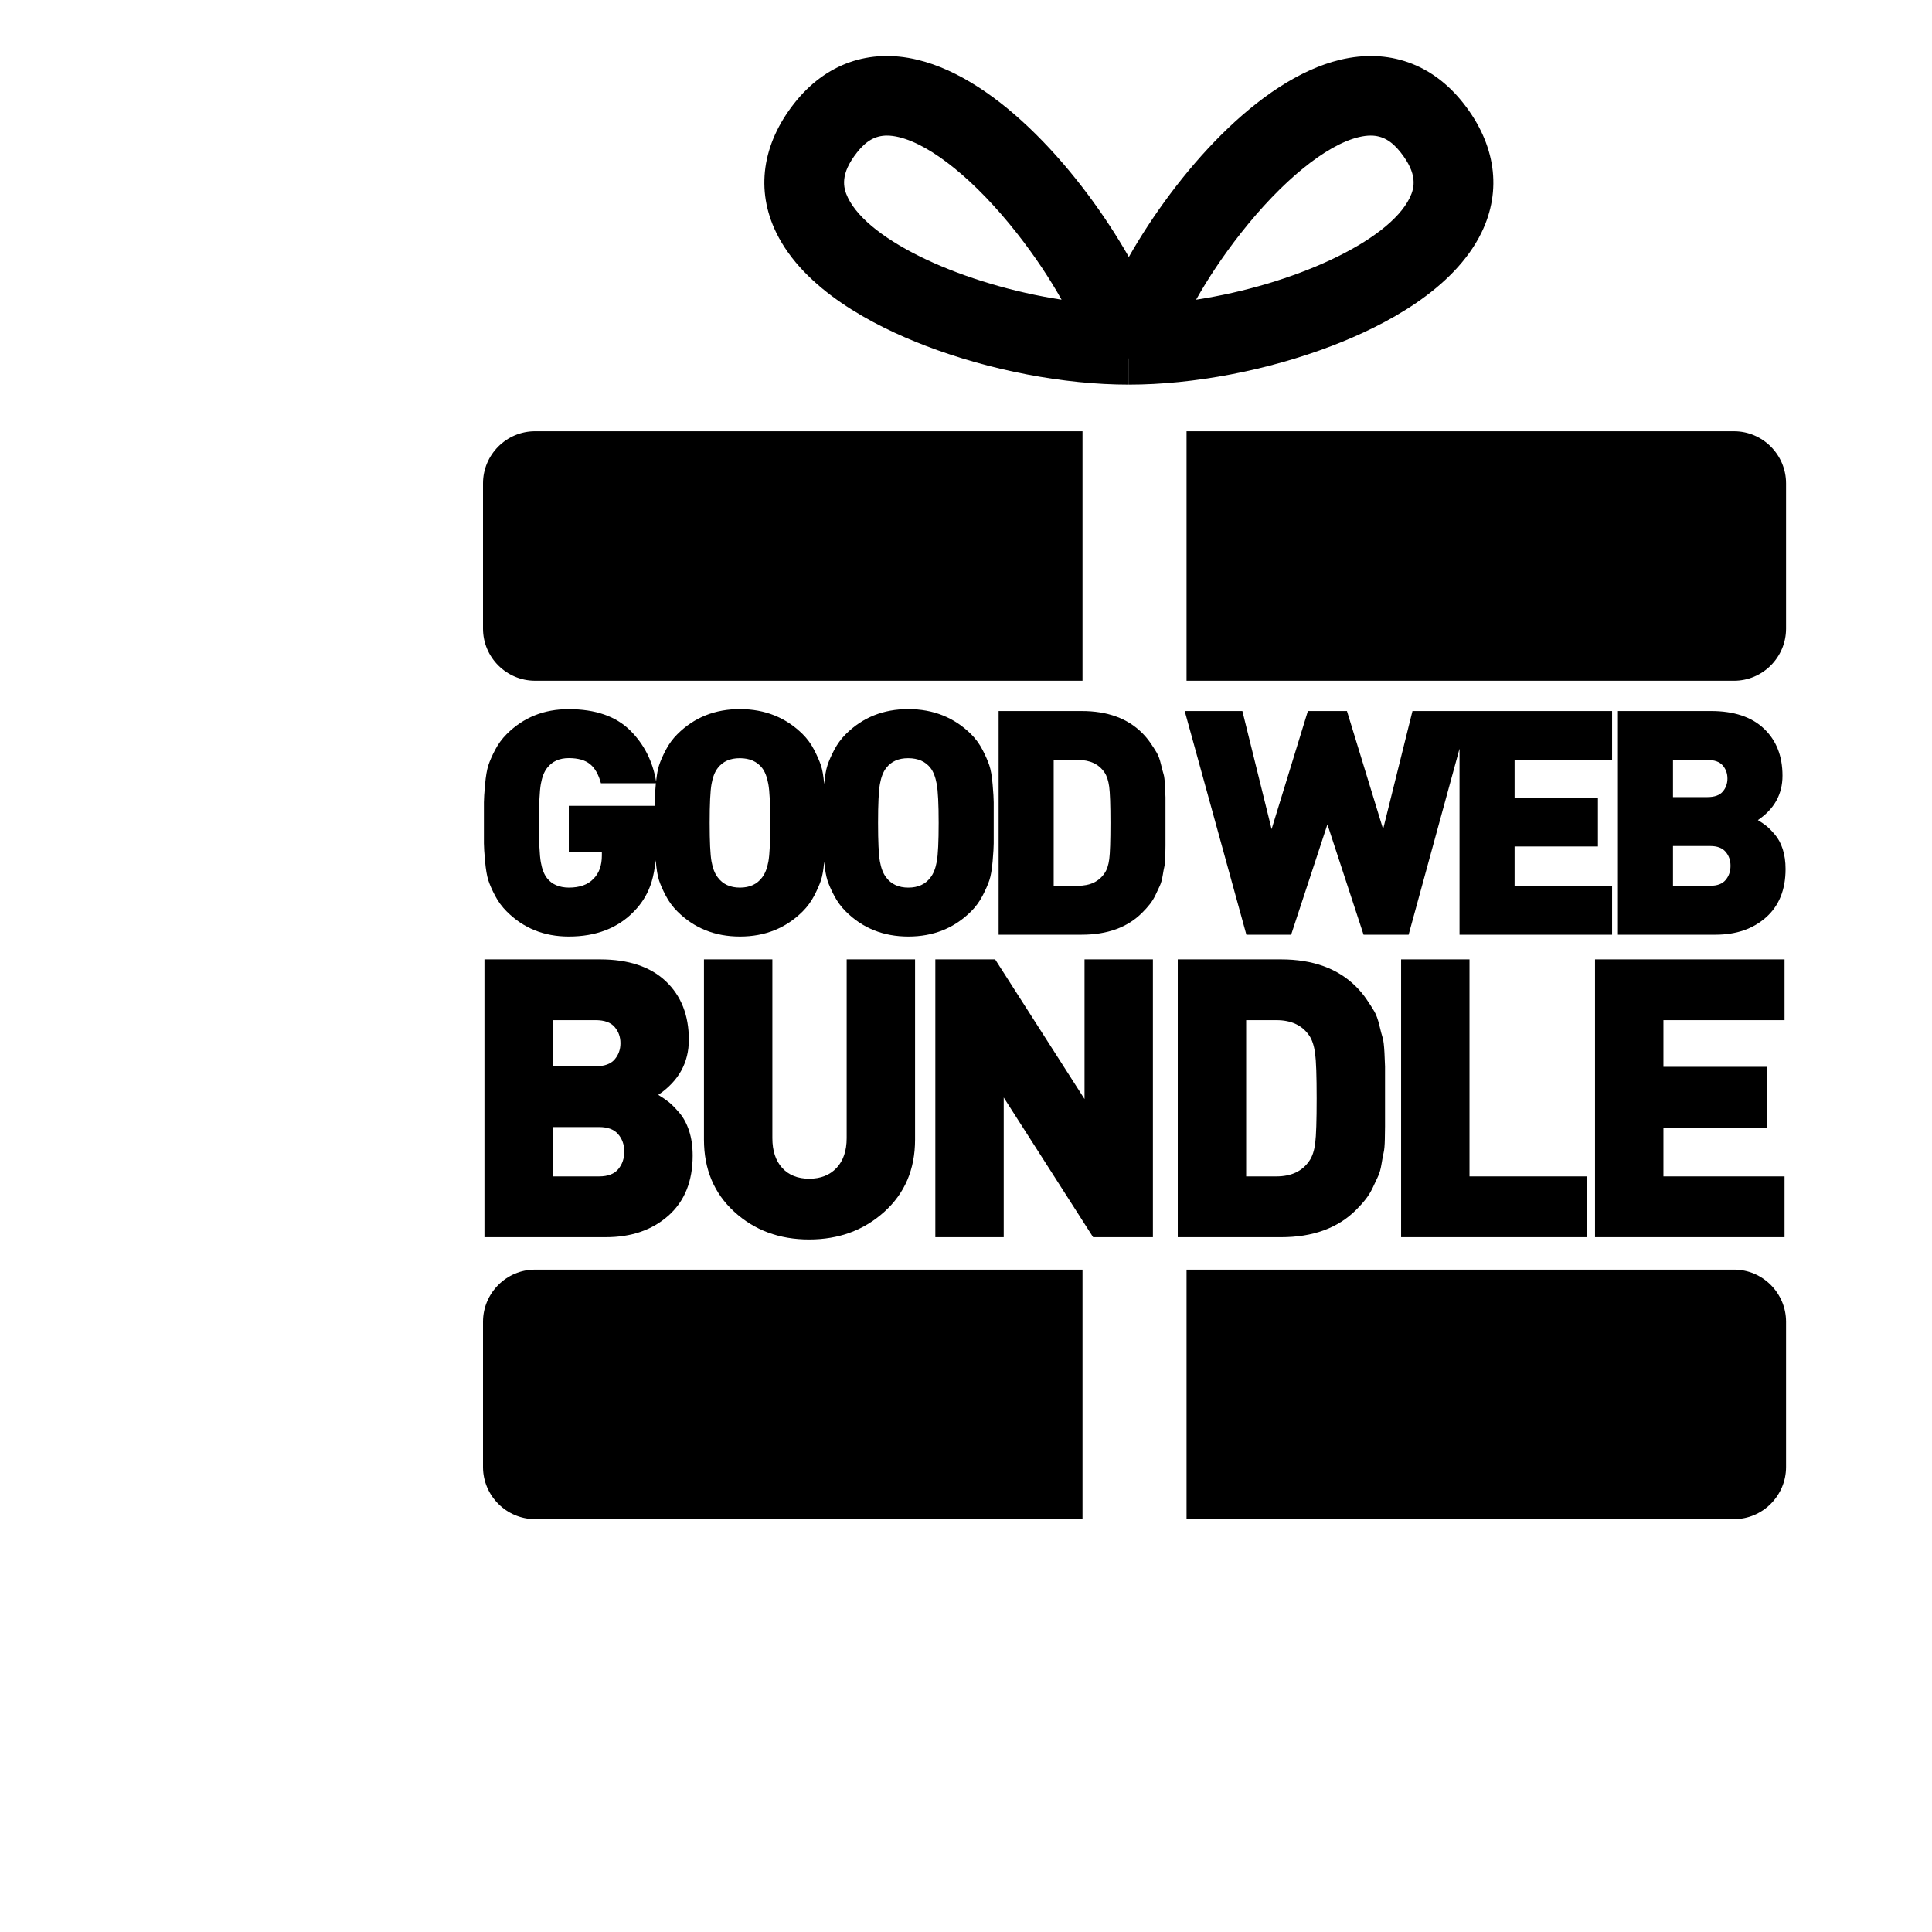
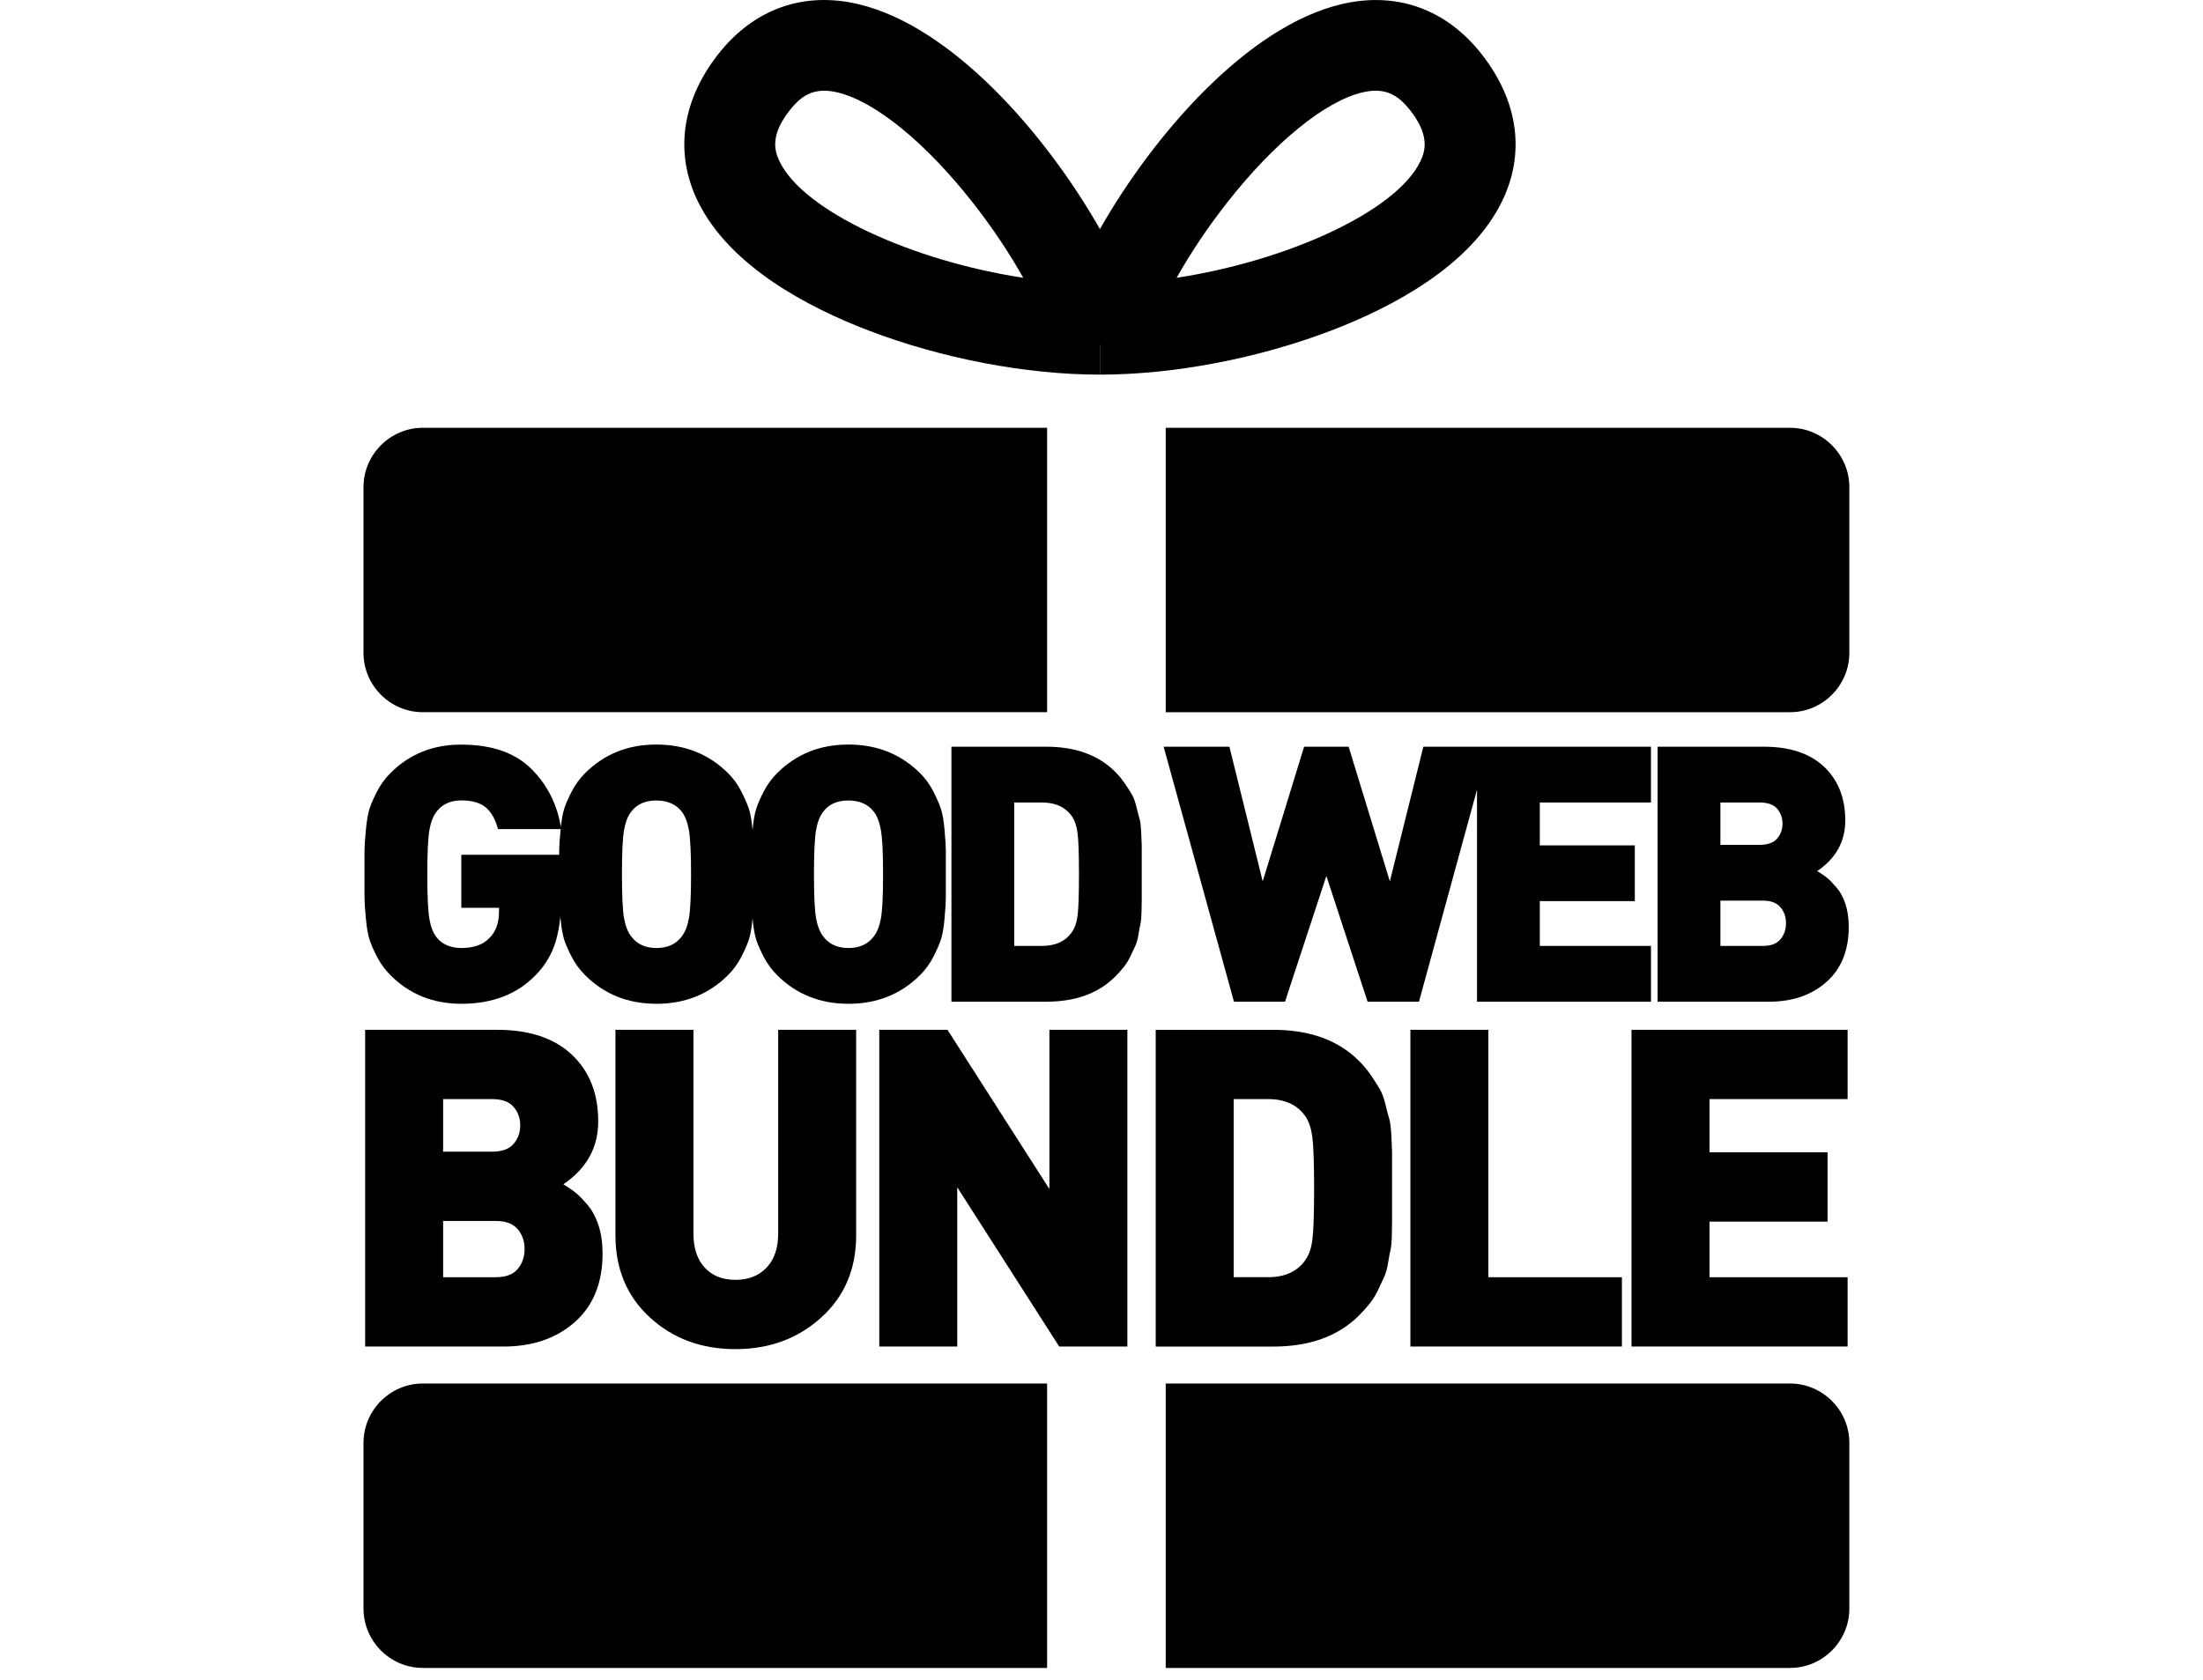
- <svg xmlns="http://www.w3.org/2000/svg" width="200px" height="200px" viewBox="0 0 200 200" version="1.1">
-   <defs />
-   <g id="Page-1" stroke="none" stroke-width="1" fill="none" fill-rule="evenodd">
-     <g id="Group" transform="translate(50, 5)" fill="#000000">
-       <path d="M129.507,39.645 L72.831,39.645 L72.831,65.471 L129.507,65.471 C132.469,65.471 134.892,63.044 134.892,60.079 L134.892,45.036 C134.892,42.072 132.469,39.645 129.507,39.645 L129.507,39.645 Z" id="Shape" />
-       <path d="M5.385,65.47 L62.061,65.47 L62.061,39.644 L5.385,39.644 C2.423,39.644 0,42.07 0,45.036 L0,60.078 C0,63.043 2.423,65.47 5.385,65.47 L5.385,65.47 Z" id="Shape" />
-       <path d="M129.507,126.433 L72.831,126.433 L72.831,152.261 L129.507,152.261 C132.469,152.261 134.892,149.833 134.892,146.867 L134.892,131.825 C134.892,128.86 132.469,126.433 129.507,126.433 L129.507,126.433 Z" id="Shape" />
-       <path d="M0,131.825 L0,146.868 C0,149.834 2.423,152.261 5.385,152.261 L62.061,152.261 L62.061,126.434 L5.385,126.434 C2.423,126.433 0,128.86 0,131.825 L0,131.825 Z" id="Shape" />
-       <path d="M45.818,30.796 C52.489,33.351 60.156,34.815 66.852,34.815 L66.852,32.107 L66.859,32.104 L66.863,32.107 L66.863,34.815 C73.561,34.815 81.226,33.351 87.898,30.796 C93.368,28.699 100.494,24.964 103.364,19.076 C105.5,14.692 104.833,9.935 101.488,5.686 C98.258,1.585 93.732,-0.007 88.742,1.183 C80.254,3.215 71.763,12.978 66.857,21.599 C61.951,12.979 53.459,3.214 44.971,1.184 C39.981,-0.014 35.454,1.589 32.228,5.686 C28.882,9.935 28.217,14.692 30.353,19.076 C33.221,24.964 40.347,28.699 45.818,30.796 L45.818,30.796 Z M78.444,19.146 C82.704,13.727 87.275,10.005 90.668,9.192 C91.108,9.088 91.513,9.034 91.894,9.034 C93.105,9.034 94.056,9.584 94.994,10.775 C96.753,13.008 96.457,14.406 95.936,15.475 C93.723,20.017 83.842,24.492 73.819,26.024 C75.018,23.892 76.566,21.532 78.444,19.146 L78.444,19.146 Z M38.722,10.775 C39.659,9.584 40.609,9.034 41.822,9.034 C42.201,9.034 42.606,9.088 43.046,9.192 C46.44,10.005 51.01,13.724 55.271,19.143 C57.15,21.532 58.695,23.891 59.894,26.023 C49.873,24.49 39.993,20.016 37.78,15.475 C37.258,14.406 36.961,13.008 38.722,10.775 L38.722,10.775 Z" id="Shape" />
-       <path d="M115.117,123.074 L134.735,123.074 L134.735,116.78 L122.198,116.78 L122.198,111.731 L132.917,111.731 L132.917,105.437 L122.198,105.437 L122.198,100.605 L134.735,100.605 L134.735,94.313 L115.117,94.313 L115.117,123.074 Z" id="Shape" />
-       <path d="M95.042,94.313 L95.042,123.074 L114.245,123.074 L114.245,116.78 L102.122,116.78 L102.122,94.313 L95.042,94.313 Z" id="Shape" />
-       <path d="M90.379,120.252 C90.762,119.872 91.094,119.5 91.377,119.138 C91.659,118.777 91.903,118.379 92.107,117.945 C92.31,117.511 92.492,117.126 92.649,116.792 C92.807,116.455 92.929,116.026 93.014,115.499 C93.099,114.973 93.175,114.569 93.241,114.286 C93.307,114.004 93.346,113.55 93.358,112.925 C93.372,112.301 93.378,111.863 93.378,111.614 L93.378,110.154 L93.378,108.694 L93.378,107.077 L93.378,105.4 C93.378,105.229 93.358,104.759 93.319,103.99 C93.279,103.219 93.217,102.7 93.132,102.43 C93.047,102.161 92.931,101.724 92.787,101.119 C92.641,100.514 92.468,100.037 92.263,99.688 C92.059,99.339 91.795,98.928 91.472,98.455 C91.151,97.981 90.786,97.541 90.377,97.133 C88.494,95.254 85.905,94.313 82.611,94.313 L71.921,94.313 L71.921,123.076 L82.613,123.076 C85.906,123.074 88.494,122.134 90.379,120.252 L90.379,120.252 Z M79.002,116.78 L79.002,100.605 L82.136,100.605 C83.682,100.605 84.818,101.144 85.547,102.222 C85.836,102.657 86.035,103.265 86.141,104.047 C86.247,104.83 86.3,106.378 86.3,108.692 C86.3,111.007 86.251,112.556 86.15,113.339 C86.051,114.121 85.85,114.728 85.546,115.163 C84.818,116.242 83.681,116.78 82.134,116.78 L79.002,116.78 L79.002,116.78 L79.002,116.78 Z" id="Shape" />
-       <path d="M62.27,108.772 L53.017,94.313 L46.825,94.313 L46.825,123.074 L53.905,123.074 L53.905,108.613 L63.159,123.074 L69.348,123.074 L69.348,94.313 L62.27,94.313 L62.27,108.772 Z" id="Shape" />
-       <path d="M22.874,94.313 L22.874,112.974 C22.874,116.039 23.919,118.527 26.009,120.441 C28.098,122.354 30.682,123.311 33.76,123.311 C36.837,123.311 39.434,122.355 41.551,120.441 C43.668,118.527 44.727,116.039 44.727,112.974 L44.727,94.313 L37.647,94.313 L37.647,112.817 C37.647,114.132 37.297,115.161 36.599,115.904 C35.9,116.647 34.958,117.019 33.771,117.019 C32.585,117.019 31.652,116.647 30.973,115.904 C30.294,115.161 29.955,114.132 29.955,112.817 L29.955,94.313 L22.874,94.313 L22.874,94.313 L22.874,94.313 Z" id="Shape" />
-       <path d="M21.308,102.63 C21.308,100.095 20.51,98.074 18.915,96.57 C17.32,95.065 15.052,94.313 12.112,94.313 L0.149,94.313 L0.149,123.075 L12.707,123.075 C15.356,123.075 17.519,122.331 19.193,120.844 C20.867,119.358 21.705,117.285 21.705,114.626 C21.705,113.677 21.582,112.827 21.339,112.076 C21.094,111.325 20.758,110.699 20.33,110.198 C19.902,109.698 19.539,109.328 19.242,109.091 C18.946,108.854 18.58,108.605 18.144,108.34 C20.253,106.911 21.308,105.009 21.308,102.63 L21.308,102.63 Z M7.228,100.605 L11.664,100.605 C12.565,100.605 13.218,100.839 13.622,101.308 C14.026,101.775 14.229,102.337 14.229,102.991 C14.229,103.647 14.026,104.208 13.622,104.676 C13.218,105.144 12.565,105.379 11.664,105.379 L7.228,105.379 L7.228,100.605 L7.228,100.605 Z M14,116.032 C13.584,116.531 12.926,116.78 12.027,116.78 L7.228,116.78 L7.228,111.671 L12.027,111.671 C12.913,111.671 13.567,111.918 13.99,112.41 C14.413,112.901 14.625,113.504 14.625,114.215 C14.625,114.928 14.416,115.533 14,116.032 L14,116.032 Z" id="Shape" />
-       <path d="M134.523,75.302 C134.523,73.261 133.88,71.633 132.596,70.421 C131.313,69.209 129.486,68.604 127.12,68.604 L117.487,68.604 L117.487,91.76 L127.597,91.76 C129.731,91.76 131.471,91.162 132.819,89.965 C134.167,88.768 134.841,87.098 134.841,84.959 C134.841,84.195 134.742,83.511 134.547,82.905 C134.351,82.301 134.08,81.796 133.735,81.394 C133.39,80.991 133.097,80.694 132.858,80.504 C132.62,80.311 132.326,80.111 131.976,79.897 C133.673,78.749 134.523,77.216 134.523,75.302 L134.523,75.302 Z M123.188,73.672 L126.758,73.672 C127.484,73.672 128.009,73.86 128.335,74.236 C128.661,74.614 128.824,75.066 128.824,75.593 C128.824,76.121 128.661,76.573 128.335,76.95 C128.01,77.327 127.486,77.515 126.758,77.515 L123.188,77.515 L123.188,73.672 L123.188,73.672 Z M128.638,86.092 C128.304,86.494 127.774,86.694 127.051,86.694 L123.188,86.694 L123.188,82.58 L127.051,82.58 C127.764,82.58 128.29,82.779 128.631,83.175 C128.972,83.571 129.142,84.056 129.142,84.629 C129.141,85.203 128.974,85.69 128.638,86.092 L128.638,86.092 Z" id="Shape" />
-       <path d="M101.09,68.605 L96.219,68.605 L93.179,80.833 L89.436,68.605 L85.392,68.605 L81.635,80.833 L78.611,68.605 L72.64,68.605 L79.025,91.76 L83.658,91.76 L87.414,80.341 L91.156,91.76 L95.82,91.76 L101.09,72.506 L101.09,91.76 L116.883,91.76 L116.883,86.694 L106.79,86.694 L106.79,82.628 L115.418,82.628 L115.418,77.561 L106.79,77.561 L106.79,73.672 L116.883,73.672 L116.883,68.605 L102.157,68.605 L101.09,68.605 Z" id="Shape" />
-       <path d="M70.453,75.141 C70.384,74.924 70.291,74.572 70.174,74.084 C70.058,73.597 69.916,73.213 69.753,72.932 C69.588,72.652 69.376,72.32 69.116,71.939 C68.857,71.559 68.562,71.204 68.234,70.876 C66.718,69.362 64.634,68.605 61.983,68.605 L53.377,68.605 L53.377,91.76 L61.983,91.76 C64.634,91.76 66.719,91.003 68.234,89.488 C68.543,89.181 68.81,88.883 69.039,88.591 C69.266,88.3 69.463,87.979 69.627,87.63 C69.79,87.281 69.936,86.971 70.063,86.701 C70.189,86.431 70.287,86.085 70.357,85.66 C70.425,85.238 70.485,84.912 70.539,84.684 C70.591,84.456 70.623,84.09 70.634,83.587 C70.645,83.085 70.651,82.732 70.651,82.531 L70.651,81.357 L70.651,80.18 L70.651,78.878 L70.651,77.528 C70.651,77.39 70.634,77.012 70.602,76.393 C70.572,75.775 70.522,75.356 70.453,75.141 L70.453,75.141 Z M64.832,83.923 C64.752,84.552 64.59,85.042 64.345,85.392 C63.76,86.259 62.845,86.694 61.599,86.694 L59.077,86.694 L59.077,73.672 L61.599,73.672 C62.845,73.672 63.76,74.106 64.345,74.974 C64.579,75.324 64.738,75.813 64.825,76.443 C64.909,77.073 64.953,78.319 64.953,80.182 C64.953,82.045 64.912,83.293 64.832,83.923 L64.832,83.923 Z" id="Shape" />
-       <path d="M51.714,87.726 C52.028,87.122 52.261,86.593 52.414,86.138 C52.568,85.684 52.683,85.021 52.757,84.153 C52.831,83.285 52.868,82.671 52.868,82.311 L52.868,80.182 L52.868,78.055 C52.868,77.694 52.831,77.079 52.757,76.212 C52.683,75.344 52.569,74.682 52.414,74.227 C52.261,73.772 52.028,73.239 51.714,72.63 C51.401,72.022 51.005,71.479 50.528,71.003 C48.787,69.277 46.625,68.412 44.04,68.406 C41.456,68.401 39.294,69.266 37.552,71.003 C37.075,71.48 36.677,72.022 36.358,72.63 C36.04,73.239 35.806,73.772 35.658,74.227 C35.511,74.674 35.4,75.324 35.32,76.171 C35.246,75.324 35.134,74.674 34.982,74.227 C34.828,73.772 34.594,73.239 34.281,72.63 C33.968,72.022 33.573,71.479 33.096,71.003 C31.354,69.277 29.192,68.412 26.607,68.406 C24.023,68.401 21.86,69.266 20.12,71.003 C19.642,71.48 19.244,72.022 18.926,72.63 C18.608,73.239 18.374,73.772 18.226,74.227 C18.097,74.621 17.996,75.181 17.919,75.887 C17.566,73.805 16.677,72.048 15.241,70.621 C13.761,69.15 11.641,68.413 8.881,68.413 C6.324,68.403 4.179,69.265 2.443,71.002 C1.966,71.479 1.57,72.022 1.252,72.63 C0.935,73.238 0.701,73.772 0.553,74.226 C0.404,74.681 0.291,75.342 0.212,76.212 C0.133,77.079 0.093,77.694 0.093,78.054 L0.093,80.182 L0.093,82.31 C0.093,82.67 0.132,83.285 0.212,84.152 C0.292,85.02 0.405,85.682 0.553,86.137 C0.701,86.592 0.934,87.122 1.252,87.726 C1.569,88.329 1.967,88.869 2.443,89.346 C4.167,91.082 6.314,91.95 8.881,91.95 C11.704,91.95 13.955,91.082 15.632,89.346 C16.502,88.456 17.113,87.427 17.463,86.256 C17.651,85.627 17.787,84.888 17.875,84.047 C17.878,84.082 17.882,84.115 17.884,84.152 C17.964,85.02 18.077,85.682 18.225,86.138 C18.374,86.593 18.606,87.122 18.924,87.726 C19.241,88.329 19.639,88.869 20.115,89.346 C21.851,91.082 24.013,91.95 26.602,91.95 C29.191,91.95 31.357,91.082 33.097,89.346 C33.574,88.868 33.97,88.329 34.283,87.726 C34.597,87.122 34.83,86.593 34.983,86.138 C35.134,85.69 35.248,85.041 35.321,84.195 C35.4,85.042 35.512,85.69 35.658,86.138 C35.806,86.593 36.039,87.122 36.357,87.726 C36.674,88.329 37.071,88.869 37.548,89.346 C39.283,91.082 41.446,91.95 44.035,91.95 C46.624,91.95 48.789,91.082 50.529,89.346 C51.006,88.869 51.401,88.33 51.714,87.726 L51.714,87.726 Z M8.881,78.42 L8.881,83.232 L12.304,83.232 L12.304,83.56 C12.304,84.601 12.012,85.407 11.429,85.979 C10.856,86.584 10.006,86.885 8.881,86.885 C7.884,86.874 7.135,86.551 6.637,85.916 C6.328,85.532 6.111,84.976 5.984,84.254 C5.857,83.53 5.793,82.183 5.793,80.215 C5.793,78.246 5.857,76.898 5.984,76.172 C6.112,75.447 6.328,74.889 6.637,74.497 C7.157,73.82 7.904,73.481 8.881,73.481 C9.837,73.481 10.569,73.687 11.078,74.1 C11.588,74.513 11.964,75.174 12.208,76.085 L17.897,76.085 C17.893,76.129 17.888,76.167 17.884,76.212 C17.805,77.08 17.765,77.695 17.765,78.055 L17.765,78.42 L8.881,78.42 L8.881,78.42 Z M29.545,84.177 C29.416,84.891 29.198,85.445 28.89,85.837 C28.368,86.536 27.606,86.885 26.6,86.885 C25.594,86.885 24.831,86.536 24.31,85.837 C24,85.445 23.782,84.891 23.655,84.177 C23.527,83.463 23.464,82.132 23.464,80.182 C23.464,78.235 23.528,76.897 23.655,76.172 C23.782,75.447 24,74.889 24.31,74.497 C24.831,73.819 25.594,73.483 26.6,73.489 C27.606,73.494 28.368,73.83 28.89,74.497 C29.188,74.878 29.404,75.434 29.537,76.165 C29.67,76.895 29.737,78.235 29.737,80.182 C29.737,82.131 29.673,83.462 29.545,84.177 L29.545,84.177 Z M46.978,84.177 C46.849,84.891 46.632,85.445 46.323,85.837 C45.801,86.536 45.038,86.885 44.032,86.885 C43.027,86.885 42.263,86.536 41.742,85.837 C41.433,85.445 41.216,84.891 41.087,84.177 C40.959,83.463 40.896,82.132 40.896,80.182 C40.896,78.235 40.96,76.897 41.087,76.172 C41.216,75.447 41.433,74.889 41.742,74.497 C42.264,73.819 43.027,73.483 44.032,73.489 C45.038,73.494 45.801,73.83 46.323,74.497 C46.621,74.878 46.837,75.434 46.97,76.165 C47.102,76.895 47.169,78.235 47.169,80.182 C47.169,82.131 47.105,83.462 46.978,84.177 L46.978,84.177 Z" id="Shape" />
+ <svg xmlns="http://www.w3.org/2000/svg" version="1.1" id="Layer_1" x="0px" y="0px" width="200px" height="152.5px" viewBox="0 0 200 152.5" enable-background="new 0 0 200 152.5" xml:space="preserve">
+   <g id="Page-1">
+     <g id="Group" transform="translate(50, 5)">
+       <path id="Shape" d="M112.508,33.848H55.831v25.827h56.677c2.961,0,5.385-2.427,5.385-5.393V39.24    C117.893,36.275,115.469,33.848,112.508,33.848L112.508,33.848z" />
+       <path id="Shape_1_" d="M-11.615,59.674h56.676V33.847h-56.676c-2.962,0-5.385,2.427-5.385,5.393    v15.042C-17,57.247-14.577,59.674-11.615,59.674L-11.615,59.674z" />
+       <path id="Shape_2_" d="M112.508,120.637H55.831v25.828h56.677c2.961,0,5.385-2.428,5.385-5.395    v-15.043C117.893,123.064,115.469,120.637,112.508,120.637L112.508,120.637z" />
+       <path id="Shape_3_" d="M-17,126.029v15.043c0,2.965,2.423,5.393,5.385,5.393h56.676v-25.828h-56.676    C-14.577,120.637-17,123.064-17,126.029L-17,126.029z" />
+       <path id="Shape_4_" d="M28.818,25c6.671,2.555,14.338,4.019,21.034,4.019v-2.708l0.007-0.003    l0.005,0.003v2.708c6.697,0,14.363-1.464,21.035-4.019c5.47-2.097,12.596-5.832,15.465-11.72c2.137-4.384,1.471-9.141-1.875-13.39    c-3.23-4.101-7.757-5.693-12.746-4.502C63.254-2.581,54.764,7.182,49.857,15.802C44.951,7.183,36.459-2.583,27.971-4.612    c-4.99-1.198-9.517,0.405-12.743,4.502c-3.346,4.249-4.011,9.005-1.875,13.389C16.221,19.167,23.347,22.903,28.818,25L28.818,25z     M61.443,13.349c4.261-5.418,8.832-9.141,12.225-9.954c0.44-0.104,0.846-0.158,1.227-0.158c1.211,0,2.161,0.55,3.1,1.74    c1.758,2.234,1.463,3.631,0.941,4.701c-2.213,4.542-12.094,9.017-22.116,10.548C58.018,18.096,59.566,15.735,61.443,13.349    L61.443,13.349z M21.722,4.978c0.937-1.19,1.887-1.74,3.101-1.74c0.378,0,0.784,0.053,1.224,0.158    c3.394,0.813,7.964,4.532,12.226,9.951c1.879,2.389,3.424,4.749,4.623,6.88C32.873,18.693,22.993,14.22,20.78,9.679    C20.258,8.609,19.961,7.212,21.722,4.978L21.722,4.978z" />
+       <path id="Shape_5_" d="M98.117,117.277h19.617v-6.293h-12.536v-5.049h10.718v-6.295h-10.718v-4.833    h12.536v-6.292H98.117V117.277z" />
+       <path id="Shape_6_" d="M78.043,88.516v28.761h19.202v-6.293H85.122V88.516H78.043z" />
+       <path id="Shape_7_" d="M73.379,114.455c0.383-0.381,0.715-0.752,0.998-1.113    c0.282-0.361,0.525-0.76,0.73-1.193c0.203-0.434,0.385-0.818,0.541-1.154c0.158-0.336,0.28-0.766,0.365-1.291    c0.085-0.527,0.161-0.93,0.228-1.213c0.065-0.283,0.104-0.736,0.117-1.361c0.014-0.625,0.021-1.062,0.021-1.312v-1.459v-1.461    v-1.615v-1.678c0-0.172-0.021-0.641-0.061-1.41c-0.039-0.771-0.102-1.289-0.186-1.561c-0.086-0.268-0.201-0.705-0.346-1.31    c-0.146-0.605-0.319-1.082-0.524-1.431c-0.204-0.349-0.468-0.761-0.79-1.233c-0.322-0.474-0.688-0.914-1.096-1.322    c-1.883-1.879-4.473-2.82-7.766-2.82H54.922v28.763h10.691C68.906,117.277,71.494,116.338,73.379,114.455L73.379,114.455z     M62.002,110.984V94.808h3.134c1.547,0,2.683,0.54,3.411,1.618c0.289,0.436,0.488,1.043,0.594,1.824    c0.105,0.783,0.16,2.332,0.16,4.646s-0.051,3.863-0.15,4.646c-0.1,0.781-0.301,1.389-0.604,1.822    c-0.728,1.08-1.865,1.617-3.411,1.617h-3.133V110.984L62.002,110.984z" />
+       <path id="Shape_8_" d="M45.27,102.975l-9.252-14.458h-6.192v28.761h7.079v-14.461l9.255,14.461h6.189    V88.516H45.27V102.975z" />
+       <path id="Shape_9_" d="M5.874,88.516v18.662c0,3.064,1.045,5.553,3.135,7.467    c2.089,1.912,4.673,2.869,7.751,2.869c3.078,0,5.675-0.955,7.792-2.869s3.175-4.402,3.175-7.467V88.516h-7.08v18.503    c0,1.316-0.35,2.346-1.048,3.088c-0.699,0.744-1.641,1.115-2.828,1.115c-1.187,0-2.119-0.373-2.798-1.115    c-0.679-0.742-1.019-1.771-1.019-3.088V88.516H5.874L5.874,88.516L5.874,88.516z" />
+       <path id="Shape_10_" d="M4.309,96.834c0-2.536-0.798-4.556-2.394-6.06    c-1.595-1.506-3.863-2.258-6.803-2.258h-11.963v28.763h12.557c2.65,0,4.812-0.744,6.487-2.232    c1.674-1.484,2.511-3.559,2.511-6.219c0-0.947-0.122-1.797-0.366-2.549c-0.245-0.75-0.581-1.377-1.009-1.877    c-0.428-0.502-0.791-0.871-1.088-1.107c-0.296-0.238-0.662-0.486-1.097-0.752C3.253,101.115,4.309,99.213,4.309,96.834    L4.309,96.834z M-9.771,94.808h4.435c0.901,0,1.554,0.234,1.958,0.704c0.404,0.467,0.607,1.029,0.607,1.684    s-0.203,1.217-0.607,1.684c-0.404,0.469-1.058,0.703-1.958,0.703h-4.435V94.808L-9.771,94.808z M-3,110.236    c-0.416,0.498-1.074,0.746-1.973,0.746h-4.798v-5.107h4.798c0.886,0,1.54,0.246,1.963,0.738c0.423,0.492,0.634,1.094,0.634,1.805    C-2.375,109.133-2.584,109.736-3,110.236L-3,110.236z" />
+       <path id="Shape_11_" d="M117.523,69.506c0-2.042-0.644-3.669-1.928-4.881    c-1.283-1.212-3.109-1.818-5.477-1.818h-9.633v23.157h10.11c2.134,0,3.874-0.599,5.223-1.795c1.348-1.197,2.021-2.866,2.021-5.006    c0-0.764-0.099-1.448-0.294-2.054c-0.196-0.604-0.467-1.109-0.812-1.512c-0.345-0.402-0.637-0.7-0.876-0.89    c-0.239-0.192-0.532-0.393-0.883-0.606C116.674,72.953,117.523,71.42,117.523,69.506L117.523,69.506z M106.188,67.875h3.57    c0.727,0,1.251,0.188,1.578,0.564c0.324,0.377,0.488,0.829,0.488,1.357c0,0.527-0.164,0.979-0.488,1.357    c-0.326,0.377-0.851,0.565-1.578,0.565h-3.57V67.875L106.188,67.875z M111.639,80.295c-0.335,0.402-0.865,0.603-1.588,0.603    h-3.863v-4.114h3.863c0.713,0,1.239,0.199,1.58,0.595c0.342,0.396,0.512,0.881,0.512,1.454    C112.142,79.407,111.974,79.893,111.639,80.295L111.639,80.295z" />
+       <path id="Shape_12_" d="M84.09,62.809h-4.871l-3.04,12.228l-3.742-12.228h-4.044l-3.758,12.228    l-3.023-12.228h-5.971l6.385,23.155h4.633l3.756-11.419l3.742,11.419h4.664l5.27-19.254v19.254h15.793v-5.066H89.79v-4.066h8.628    v-5.066H89.79v-3.89h10.093v-5.066H85.157H84.09z" />
+       <path id="Shape_13_" d="M53.453,69.344c-0.069-0.217-0.162-0.569-0.279-1.057    c-0.116-0.487-0.258-0.871-0.422-1.151c-0.164-0.281-0.377-0.612-0.636-0.993s-0.554-0.735-0.882-1.064    c-1.517-1.514-3.601-2.271-6.252-2.271h-8.605v23.156h8.605c2.651,0,4.736-0.757,6.252-2.272c0.309-0.307,0.576-0.605,0.805-0.897    c0.227-0.291,0.424-0.612,0.588-0.961c0.163-0.349,0.309-0.659,0.436-0.929s0.225-0.616,0.294-1.041    c0.069-0.422,0.129-0.749,0.183-0.976c0.053-0.228,0.084-0.594,0.095-1.097s0.017-0.855,0.017-1.057v-1.174v-1.177v-1.302v-1.35    c0-0.138-0.017-0.516-0.049-1.135C53.572,69.979,53.521,69.56,53.453,69.344L53.453,69.344z M47.832,78.126    c-0.08,0.629-0.242,1.119-0.486,1.469c-0.586,0.868-1.5,1.303-2.746,1.303h-2.522V67.875H44.6c1.246,0,2.16,0.435,2.746,1.302    c0.232,0.35,0.393,0.839,0.479,1.468c0.086,0.63,0.129,1.877,0.129,3.74C47.953,76.249,47.912,77.496,47.832,78.126L47.832,78.126    z" />
+       <path id="Shape_14_" d="M34.714,81.93c0.313-0.604,0.547-1.133,0.7-1.588    c0.154-0.454,0.269-1.117,0.343-1.985c0.075-0.868,0.111-1.482,0.111-1.842v-2.129v-2.127c0-0.361-0.036-0.976-0.111-1.842    c-0.074-0.869-0.188-1.531-0.343-1.986c-0.153-0.455-0.387-0.987-0.7-1.596c-0.313-0.608-0.708-1.151-1.186-1.627    c-1.741-1.726-3.904-2.591-6.488-2.597c-2.584-0.006-4.747,0.86-6.488,2.597c-0.478,0.477-0.875,1.02-1.194,1.627    c-0.318,0.609-0.552,1.141-0.7,1.596c-0.147,0.448-0.259,1.097-0.338,1.944c-0.074-0.847-0.187-1.497-0.338-1.944    c-0.153-0.455-0.388-0.987-0.701-1.596c-0.313-0.608-0.708-1.151-1.186-1.627c-1.741-1.726-3.904-2.591-6.489-2.597    c-2.584-0.006-4.747,0.86-6.487,2.597c-0.478,0.477-0.875,1.02-1.193,1.627c-0.319,0.609-0.552,1.141-0.701,1.596    c-0.128,0.395-0.23,0.955-0.307,1.661c-0.353-2.082-1.242-3.839-2.678-5.266c-1.48-1.472-3.6-2.208-6.36-2.208    c-2.557-0.01-4.703,0.852-6.438,2.589c-0.477,0.477-0.873,1.019-1.191,1.627c-0.317,0.609-0.551,1.142-0.699,1.596    c-0.148,0.455-0.262,1.117-0.341,1.986c-0.079,0.868-0.119,1.482-0.119,1.842v2.128v2.128c0,0.36,0.039,0.975,0.119,1.842    c0.08,0.868,0.193,1.53,0.341,1.984c0.148,0.456,0.381,0.985,0.699,1.589c0.317,0.603,0.715,1.144,1.191,1.62    c1.725,1.736,3.871,2.604,6.438,2.604c2.823,0,5.073-0.868,6.75-2.604c0.87-0.89,1.481-1.919,1.831-3.089    c0.188-0.629,0.324-1.369,0.412-2.209c0.002,0.035,0.006,0.067,0.009,0.105c0.08,0.868,0.193,1.53,0.341,1.986    c0.148,0.455,0.381,0.983,0.699,1.587c0.317,0.603,0.715,1.144,1.191,1.62c1.735,1.736,3.898,2.604,6.487,2.604    c2.589,0,4.755-0.868,6.495-2.604c0.477-0.478,0.873-1.017,1.186-1.62c0.314-0.604,0.547-1.132,0.701-1.587    c0.151-0.448,0.264-1.097,0.338-1.943c0.079,0.846,0.191,1.495,0.336,1.943c0.148,0.455,0.381,0.983,0.699,1.587    c0.317,0.603,0.715,1.144,1.191,1.62c1.736,1.736,3.898,2.604,6.487,2.604s4.754-0.868,6.495-2.604    C34.006,83.073,34.401,82.534,34.714,81.93L34.714,81.93z M-8.119,72.624v4.812h3.423v0.328c0,1.042-0.292,1.847-0.875,2.419    c-0.573,0.604-1.423,0.906-2.547,0.906c-0.998-0.011-1.746-0.334-2.245-0.969c-0.309-0.384-0.526-0.939-0.653-1.663    s-0.191-2.071-0.191-4.039c0-1.969,0.064-3.317,0.191-4.042c0.128-0.725,0.344-1.284,0.653-1.675    c0.52-0.677,1.268-1.017,2.245-1.017c0.955,0,1.688,0.207,2.197,0.619c0.509,0.414,0.886,1.074,1.13,1.985h5.689    c-0.004,0.044-0.01,0.082-0.014,0.127c-0.079,0.868-0.119,1.482-0.119,1.842v0.366H-8.119L-8.119,72.624z M12.545,78.381    c-0.128,0.714-0.347,1.268-0.655,1.66c-0.522,0.699-1.285,1.048-2.291,1.048c-1.005,0-1.769-0.349-2.29-1.048    C7,79.648,6.782,79.095,6.655,78.381c-0.128-0.714-0.191-2.046-0.191-3.995c0-1.948,0.063-3.286,0.191-4.01    C6.782,69.651,7,69.092,7.31,68.701c0.521-0.678,1.285-1.015,2.29-1.009c1.006,0.005,1.769,0.341,2.291,1.009    c0.298,0.381,0.514,0.936,0.647,1.667s0.2,2.07,0.2,4.018C12.737,76.334,12.673,77.666,12.545,78.381L12.545,78.381z     M29.978,78.381c-0.128,0.714-0.346,1.268-0.655,1.66c-0.522,0.699-1.285,1.048-2.291,1.048c-1.005,0-1.769-0.349-2.29-1.048    c-0.309-0.392-0.526-0.946-0.655-1.66c-0.127-0.714-0.191-2.046-0.191-3.995c0-1.948,0.064-3.286,0.191-4.01    c0.129-0.725,0.346-1.284,0.655-1.675c0.521-0.678,1.285-1.015,2.29-1.009c1.006,0.005,1.769,0.341,2.291,1.009    c0.298,0.381,0.514,0.936,0.647,1.667c0.132,0.731,0.2,2.07,0.2,4.018C30.168,76.334,30.105,77.666,29.978,78.381L29.978,78.381z" />
    </g>
  </g>
</svg>
